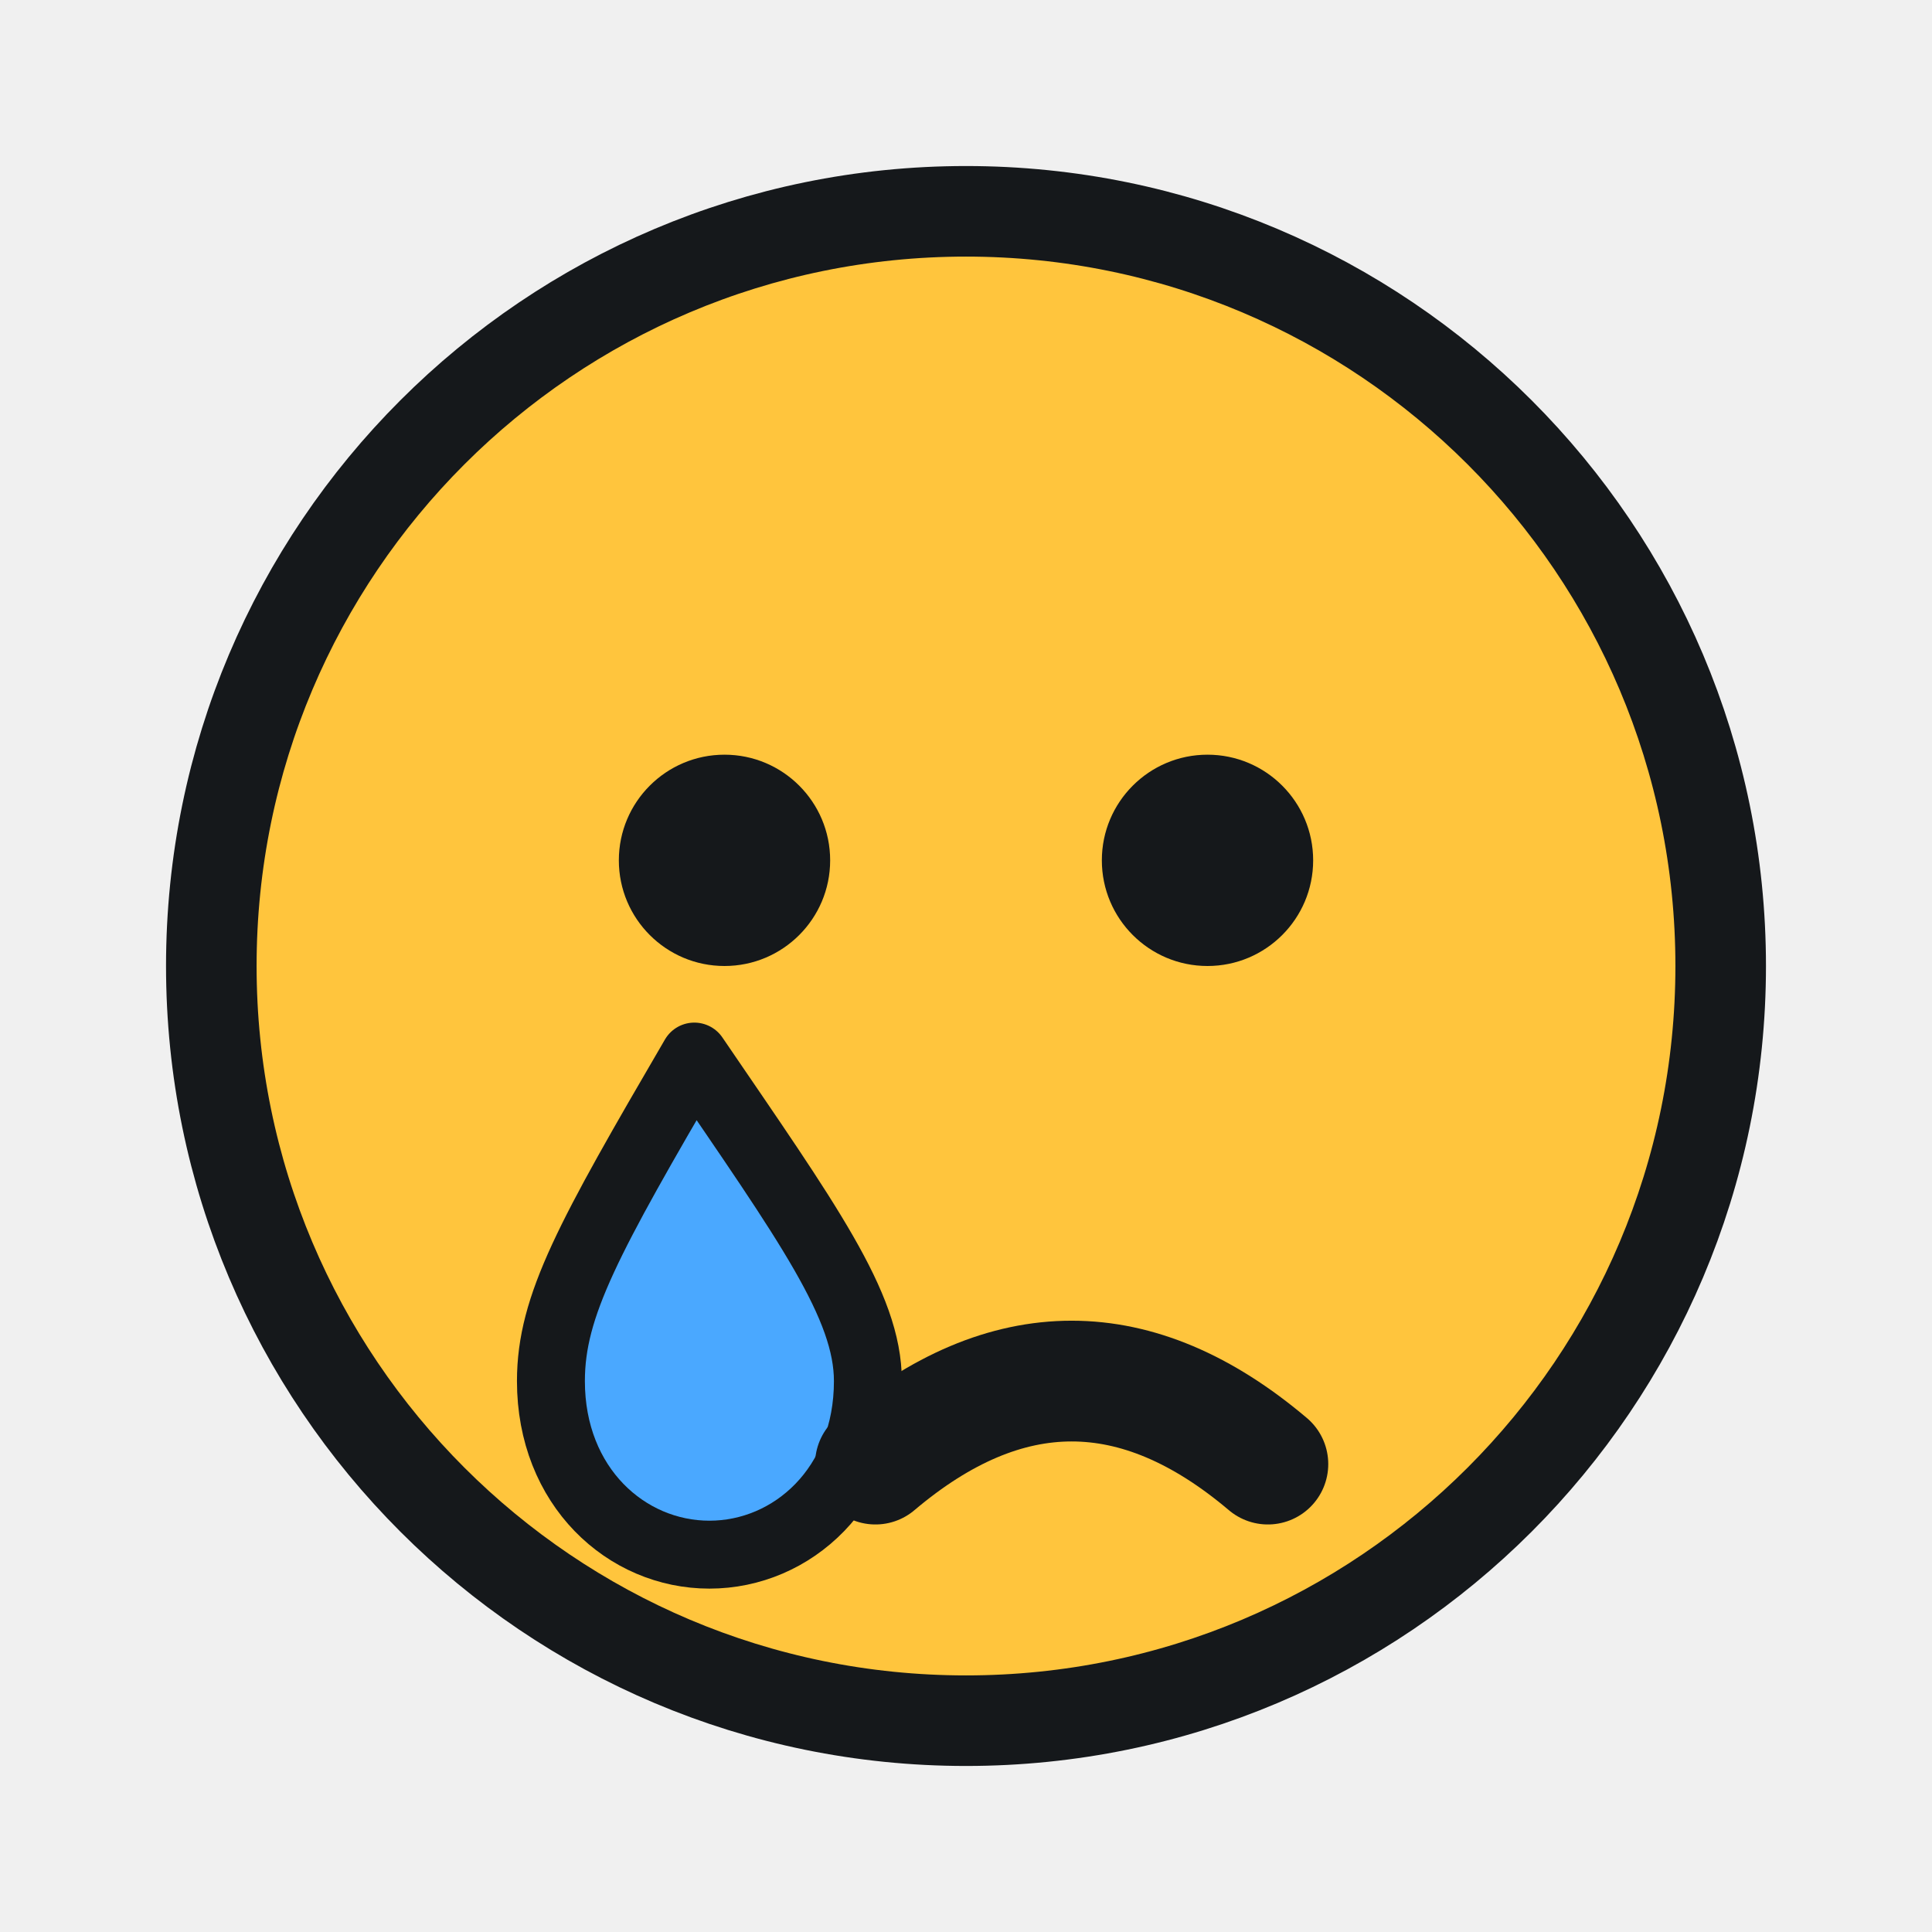
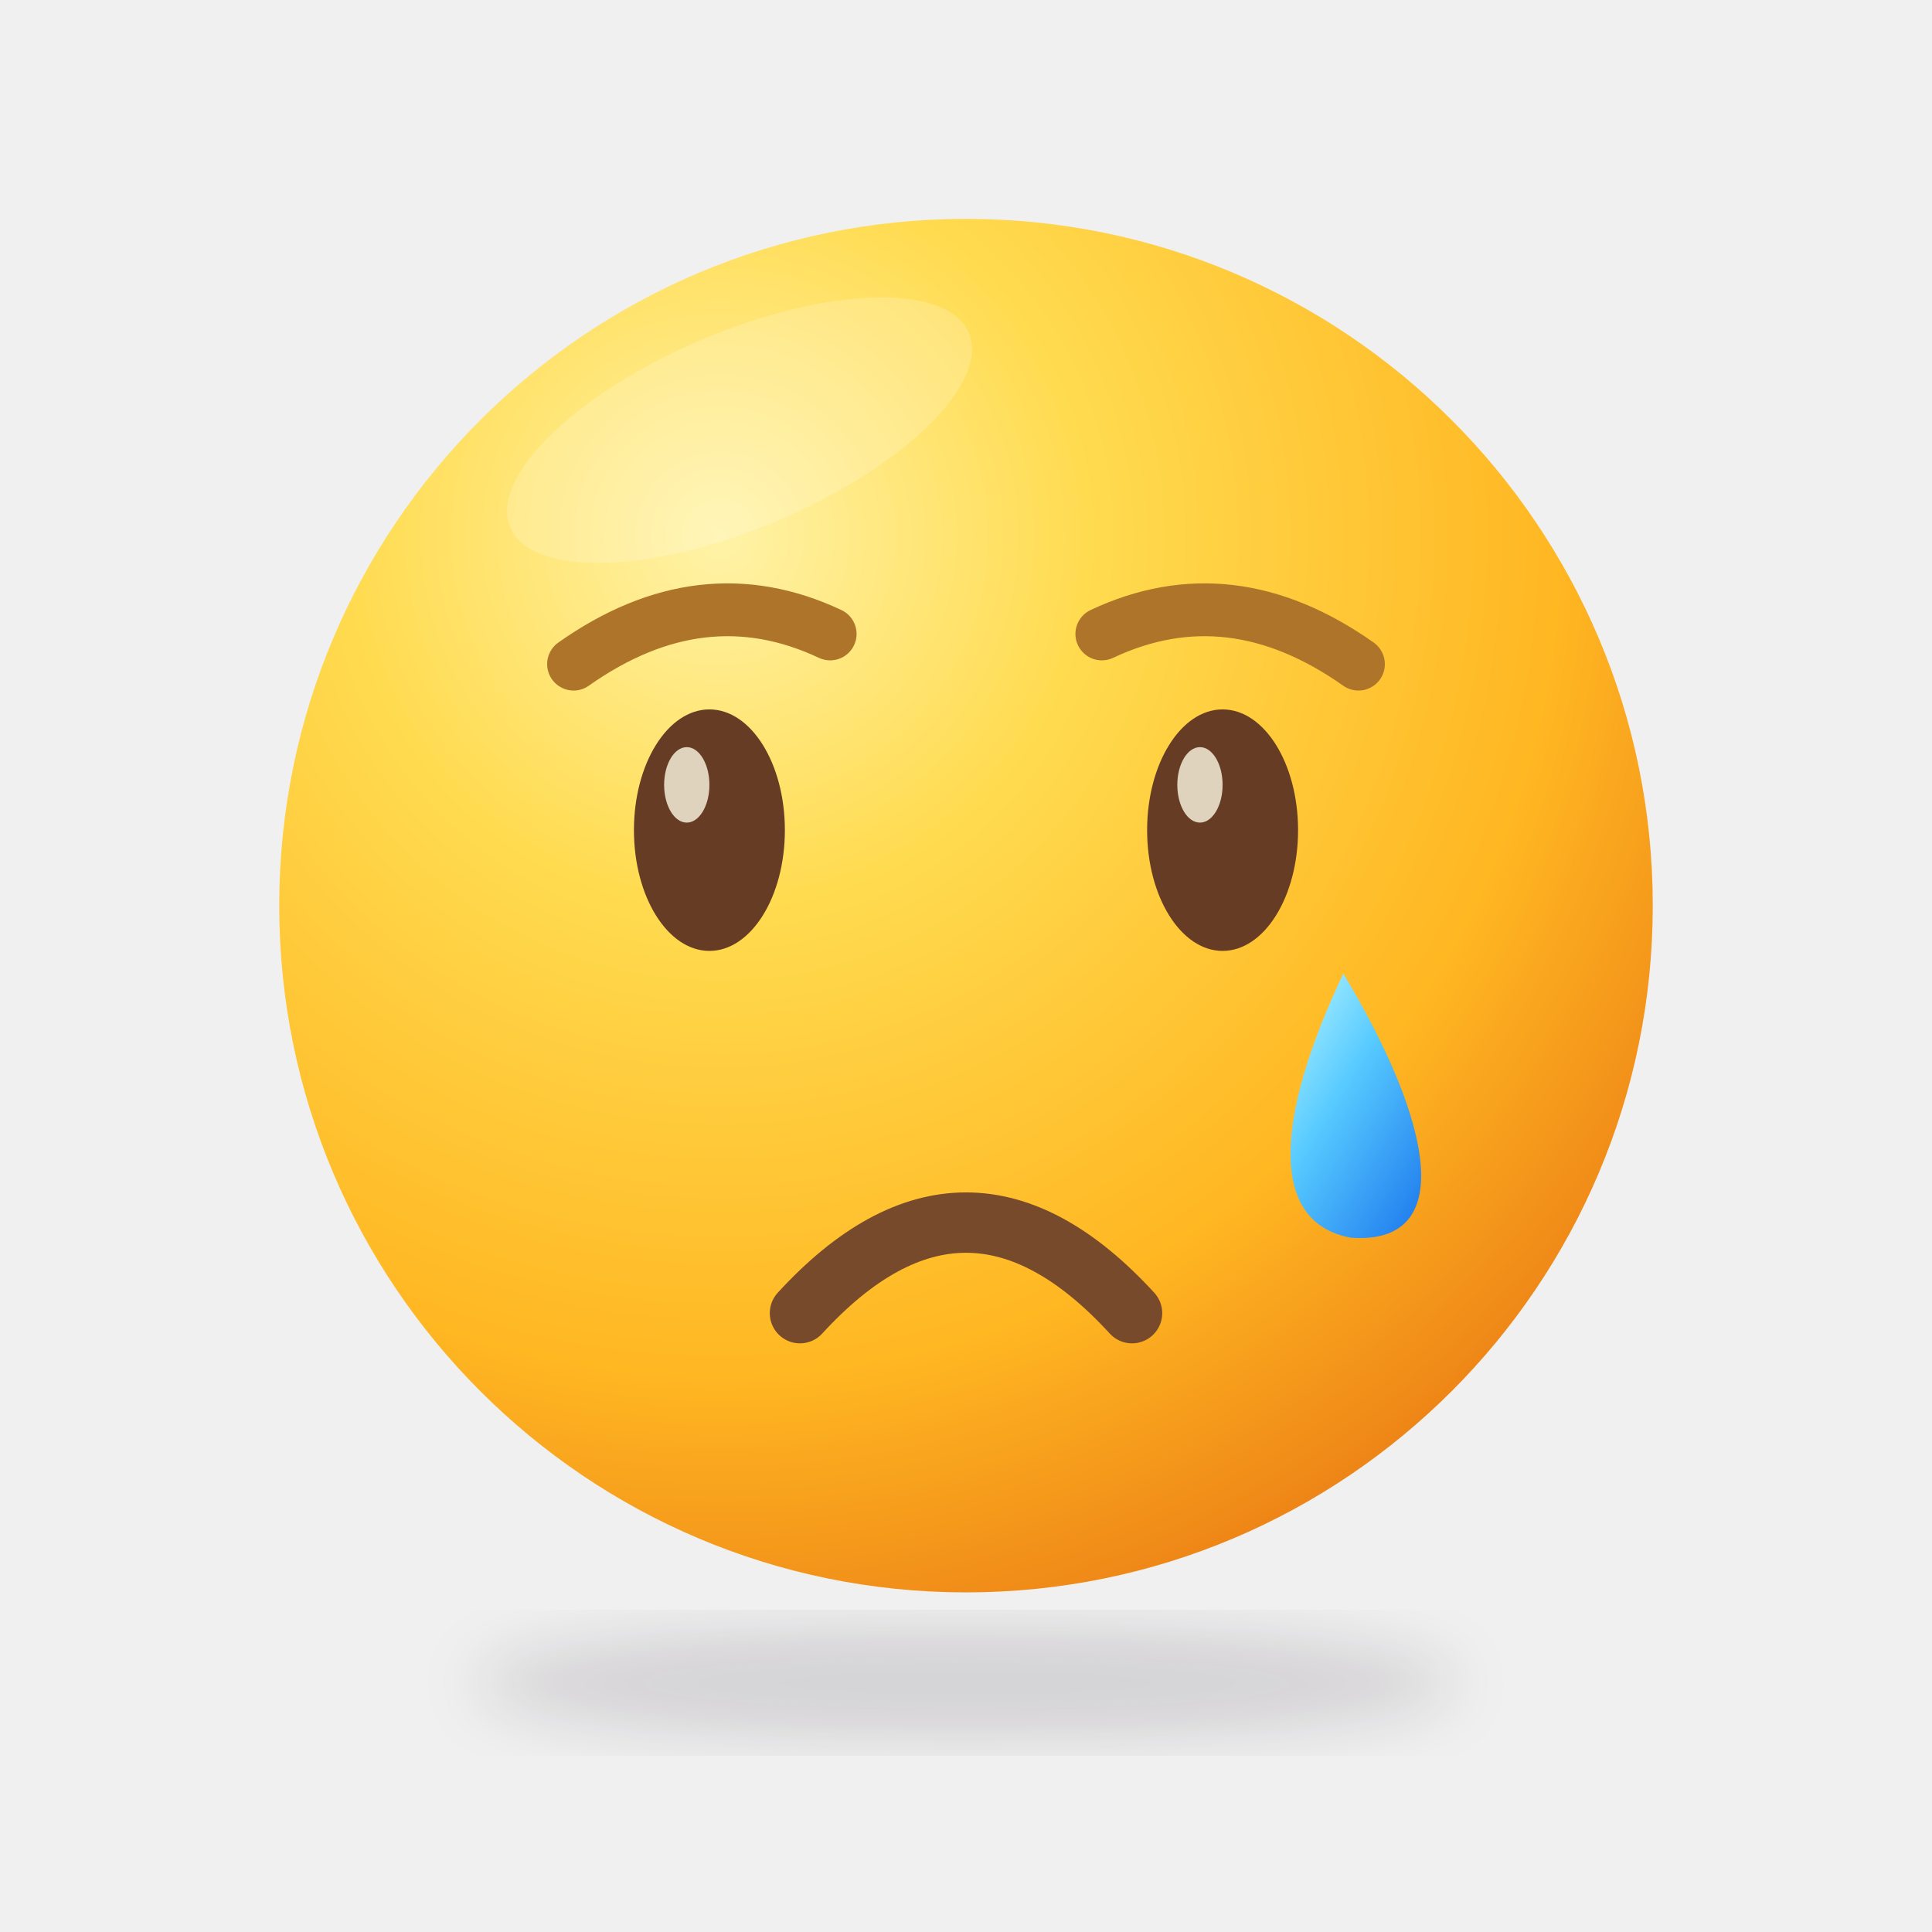
<svg xmlns="http://www.w3.org/2000/svg" viewBox="0 0 256 256">
-   <circle cx="128" cy="128" r="100" fill="#FFC53D" stroke="#15181B" stroke-width="12" />
-   <circle cx="96" cy="114" r="14" fill="#15181B" />
-   <circle cx="160" cy="114" r="14" fill="#15181B" />
-   <path d="M92 140c-14 24-19 33-19 43 0 14 10 23 21 23s21-9 21-23c0-10-8-21-23-43z" fill="#4AA8FF" stroke="#15181B" stroke-width="9" stroke-linejoin="round" />
-   <path d="M116 194q26-22 52 0" fill="none" stroke="#15181B" stroke-width="16" stroke-linecap="round" />
+   <defs>
+     <radialGradient id="gold" cx=".32" cy=".23" r=".84">
+       <stop stop-color="#fff3a8" />
+       <stop offset=".32" stop-color="#ffdb50" />
+       <stop offset=".73" stop-color="#ffb722" />
+       <stop offset="1" stop-color="#ed8216" />
+     </radialGradient>
+     <radialGradient id="pink" cx=".32" cy=".2" r=".9">
+       <stop stop-color="#ffb4bf" />
+       <stop offset=".3" stop-color="#ff6b85" />
+       <stop offset=".72" stop-color="#ef315b" />
+       <stop offset="1" stop-color="#b91a49" />
+     </radialGradient>
+     <linearGradient id="mouth" x2="0" y2="1">
+       <stop stop-color="#633923" />
+       <stop offset="1" stop-color="#3b201b" />
+     </linearGradient>
+     <linearGradient id="blue" x2=".8" y2="1">
+       <stop stop-color="#b5f5ff" />
+       <stop offset=".46" stop-color="#57caff" />
+       <stop offset="1" stop-color="#2584ef" />
+     </linearGradient>
+     <linearGradient id="flame" x2=".6" y2="1">
+       <stop stop-color="#ffc85b" />
+       <stop offset=".45" stop-color="#ff8b3e" />
+       <stop offset="1" stop-color="#f34743" />
+     </linearGradient>
+     <linearGradient id="hand" x2=".9" y2="1">
+       <stop stop-color="#ffe7b4" />
+       <stop offset=".5" stop-color="#ffc776" />
+       <stop offset="1" stop-color="#e89542" />
+     </linearGradient>
+     <filter id="soft">
+       <feGaussianBlur stdDeviation="4" />
+     </filter>
+   </defs>
+   <ellipse cx="128" cy="223" rx="65" ry="8" fill="#1a1020" opacity=".13" filter="url(#soft)" />
+   <circle cx="128" cy="120" r="91" fill="url(#gold)" />
+   <ellipse cx="98" cy="57" rx="33" ry="13" fill="white" opacity=".19" transform="rotate(-23 98 57)" />
+   <path d="M76 88q17-12 34-4M146 84q17-8 34 4" stroke="#ae742a" stroke-width="7" fill="none" stroke-linecap="round" />
+   <ellipse cx="94" cy="110" rx="10" ry="16" fill="#663c24" />
+   <ellipse cx="91" cy="104" rx="3" ry="5" fill="#fff9e4" opacity=".8" />
+   <ellipse cx="162" cy="110" rx="10" ry="16" fill="#663c24" />
+   <ellipse cx="159" cy="104" rx="3" ry="5" fill="#fff9e4" opacity=".8" />
+   <path d="M106 174q22-24 44 0" stroke="#784a2c" stroke-width="8" fill="none" stroke-linecap="round" />
+   <path d="M178 129C169 148 168 162 179 164C193 165 190 149 178 129Z" fill="url(#blue)" />
</svg>
